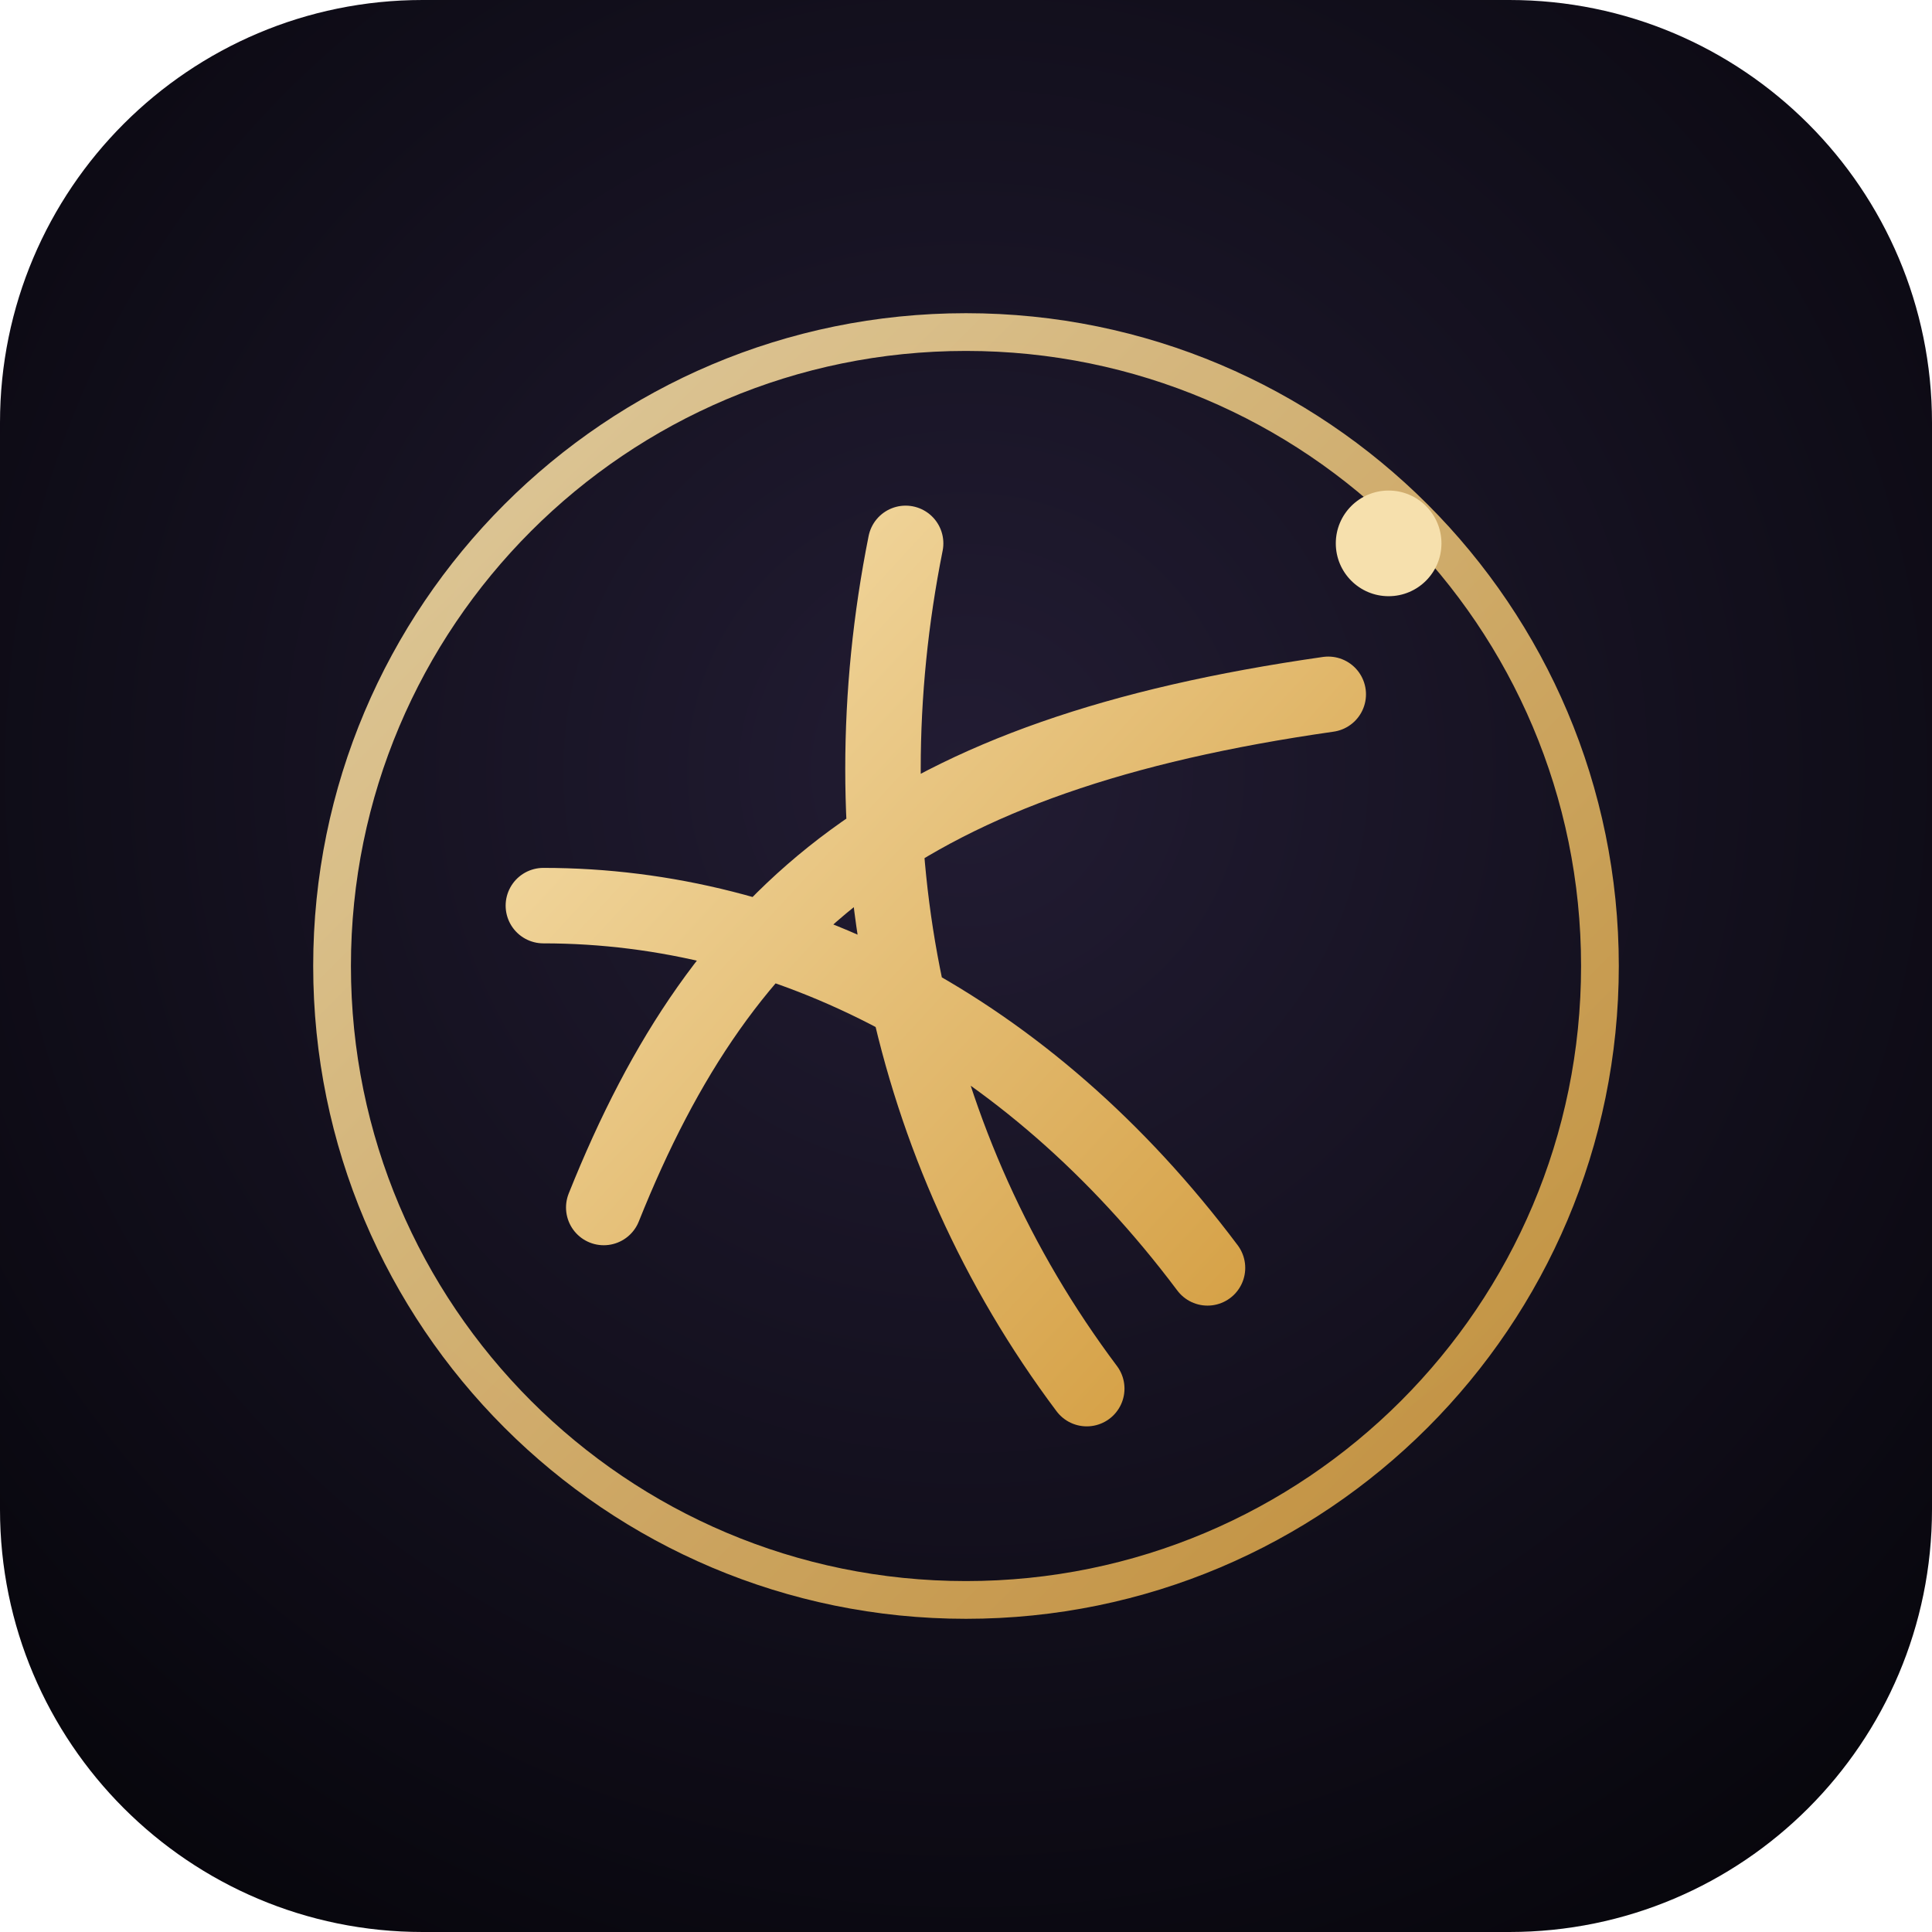
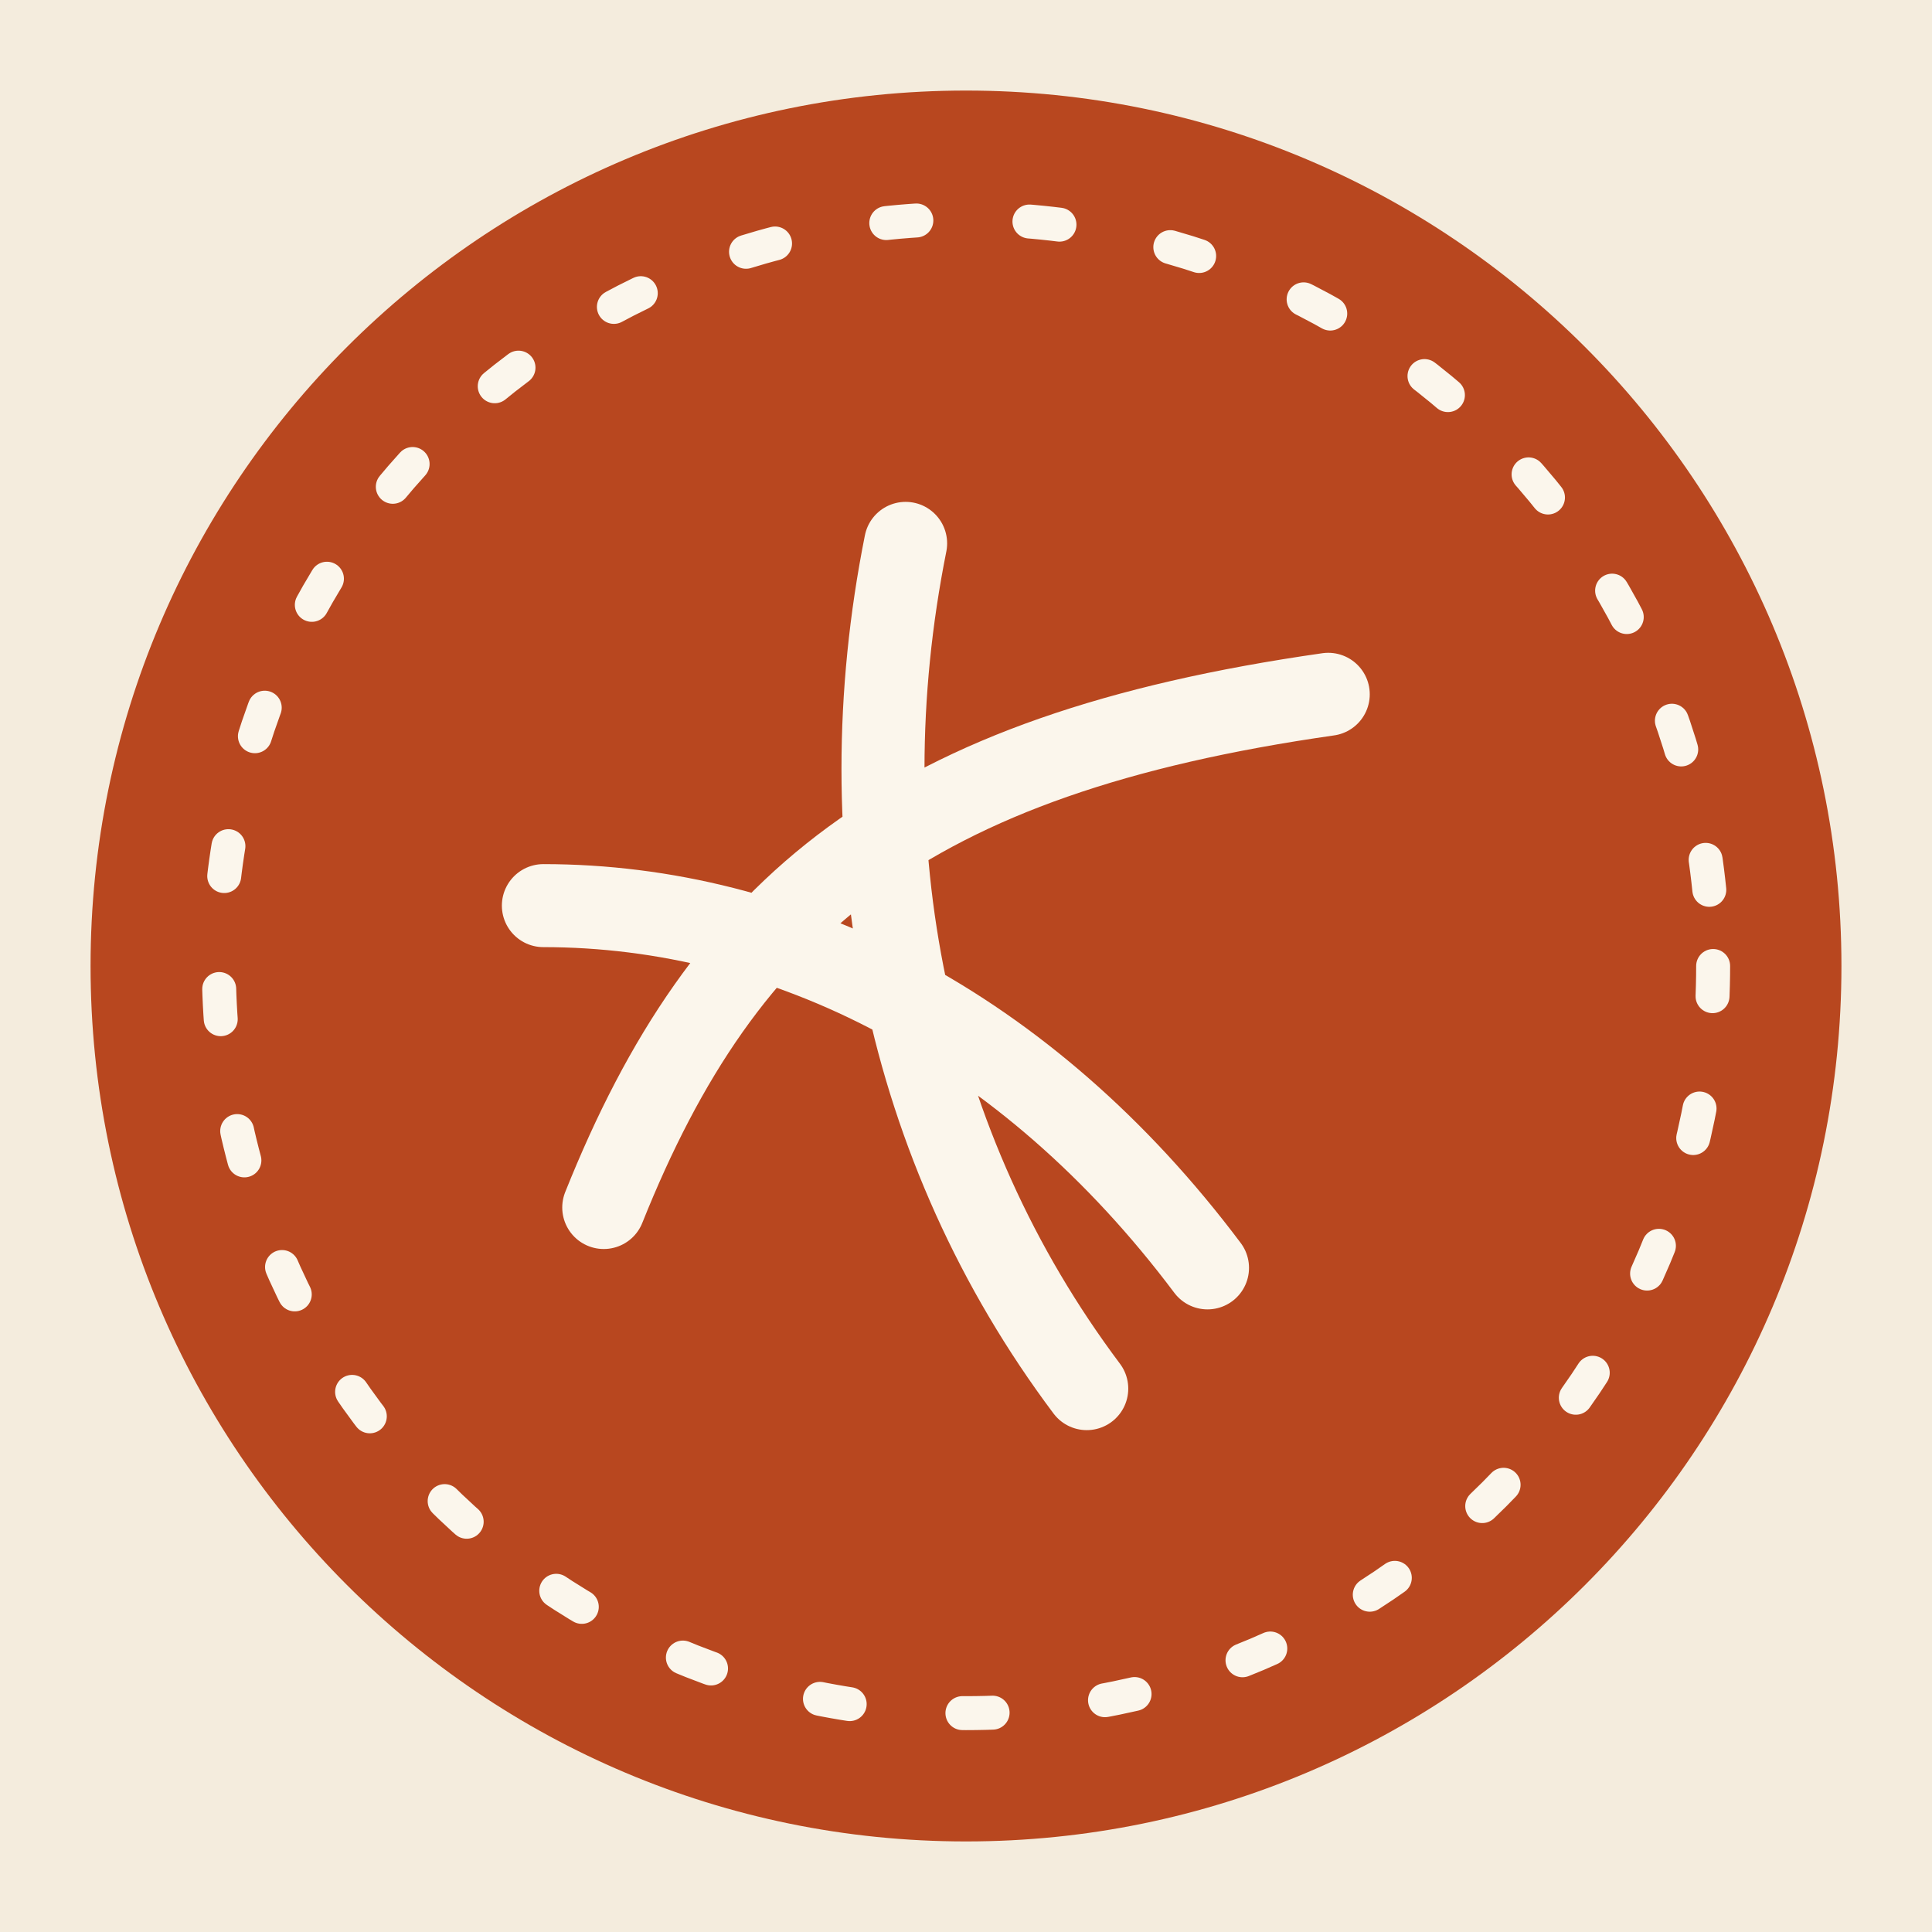
<svg xmlns="http://www.w3.org/2000/svg" viewBox="0 0 512 512">
-   <defs>
-     <linearGradient id="g" x1="0" y1="0" x2="1" y2="1">
-       <stop offset="0" stop-color="#f6e0ad" />
-       <stop offset="1" stop-color="#d29a3b" />
-     </linearGradient>
-     <radialGradient id="bg" cx="0.5" cy="0.4" r="0.7">
-       <stop offset="0" stop-color="#221c33" />
-       <stop offset="1" stop-color="#07060c" />
-     </radialGradient>
-   </defs>
-   <rect width="512" height="512" rx="112" fill="url(#bg)" />
-   <circle cx="256" cy="256" r="168" fill="none" stroke="url(#g)" stroke-width="10" opacity="0.9" />
-   <path d="M160 320c32-80 80-120 192-136M144 240c64 0 128 32 176 96M240 144c-16 80 0 160 48 224" fill="none" stroke="url(#g)" stroke-width="20" stroke-linecap="round" />
-   <circle cx="368" cy="144" r="14" fill="#f6e0ad" />
+   <rect width="512" height="512" fill="#f4ecdd" />
+   <circle cx="256" cy="256" r="232" fill="#b8471f" />
+   <circle cx="256" cy="256" r="198" fill="none" stroke="#fbf6ec" stroke-width="9" stroke-dasharray="8 30" stroke-linecap="round" />
+   <path d="M160 320c32-80 80-120 192-136M144 240c64 0 128 32 176 96M240 144c-16 80 0 160 48 224" fill="none" stroke="#fbf6ec" stroke-width="22" stroke-linecap="round" />
</svg>
